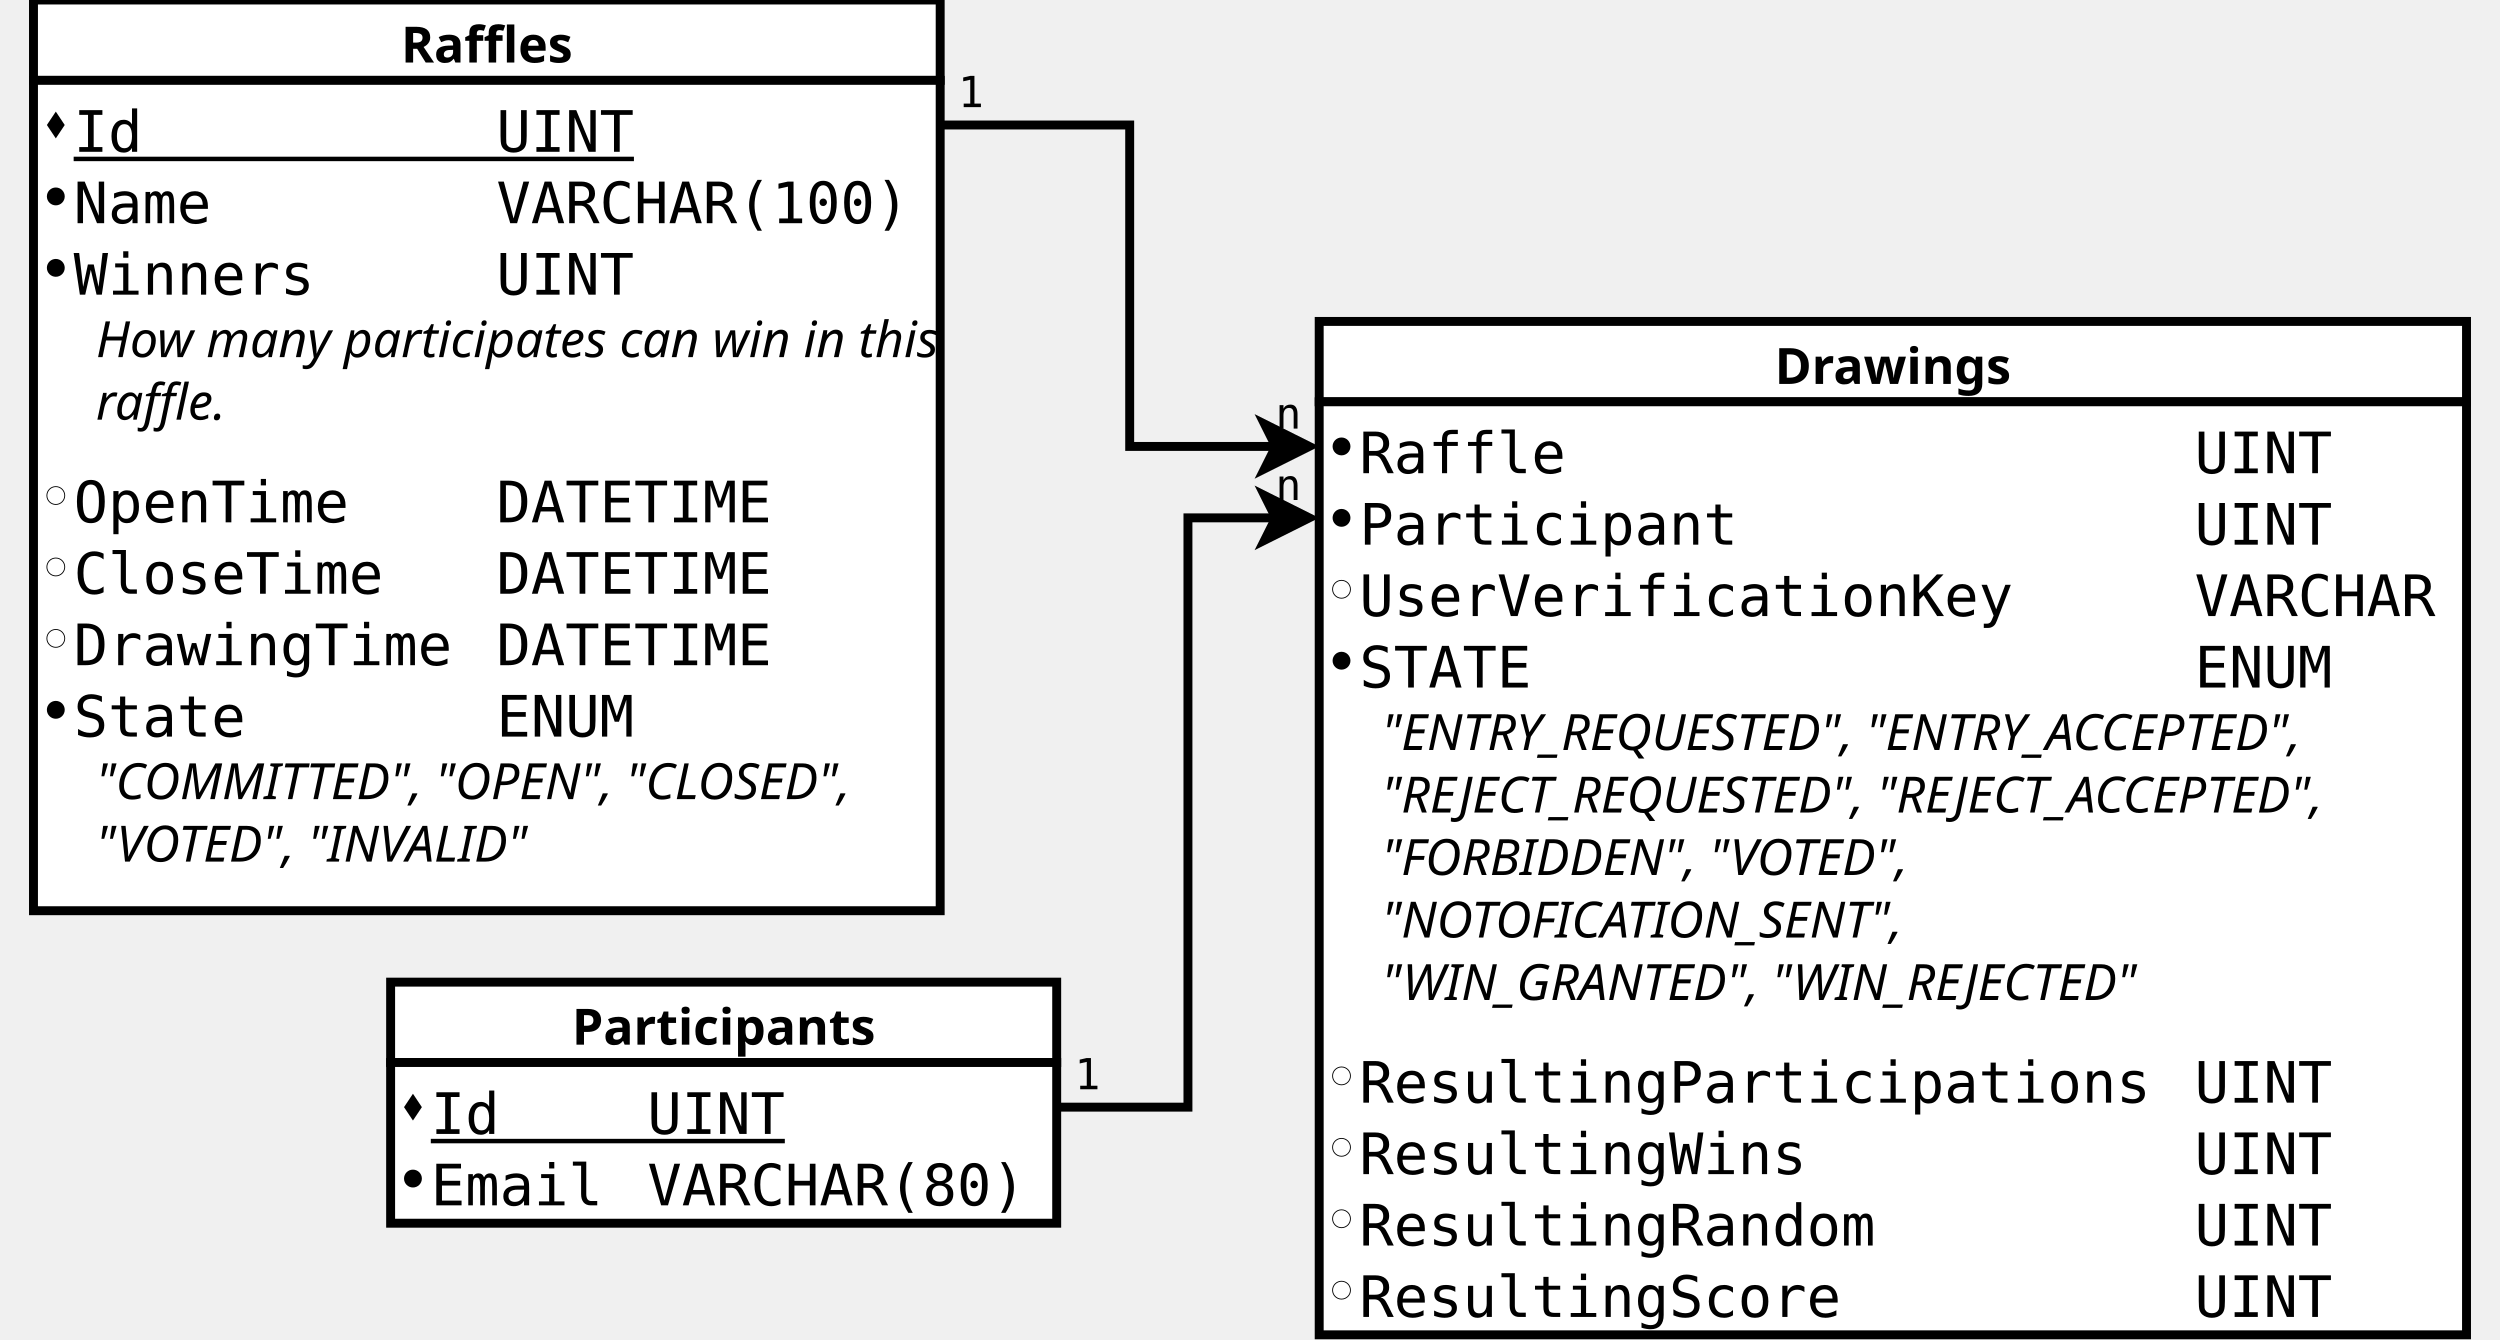
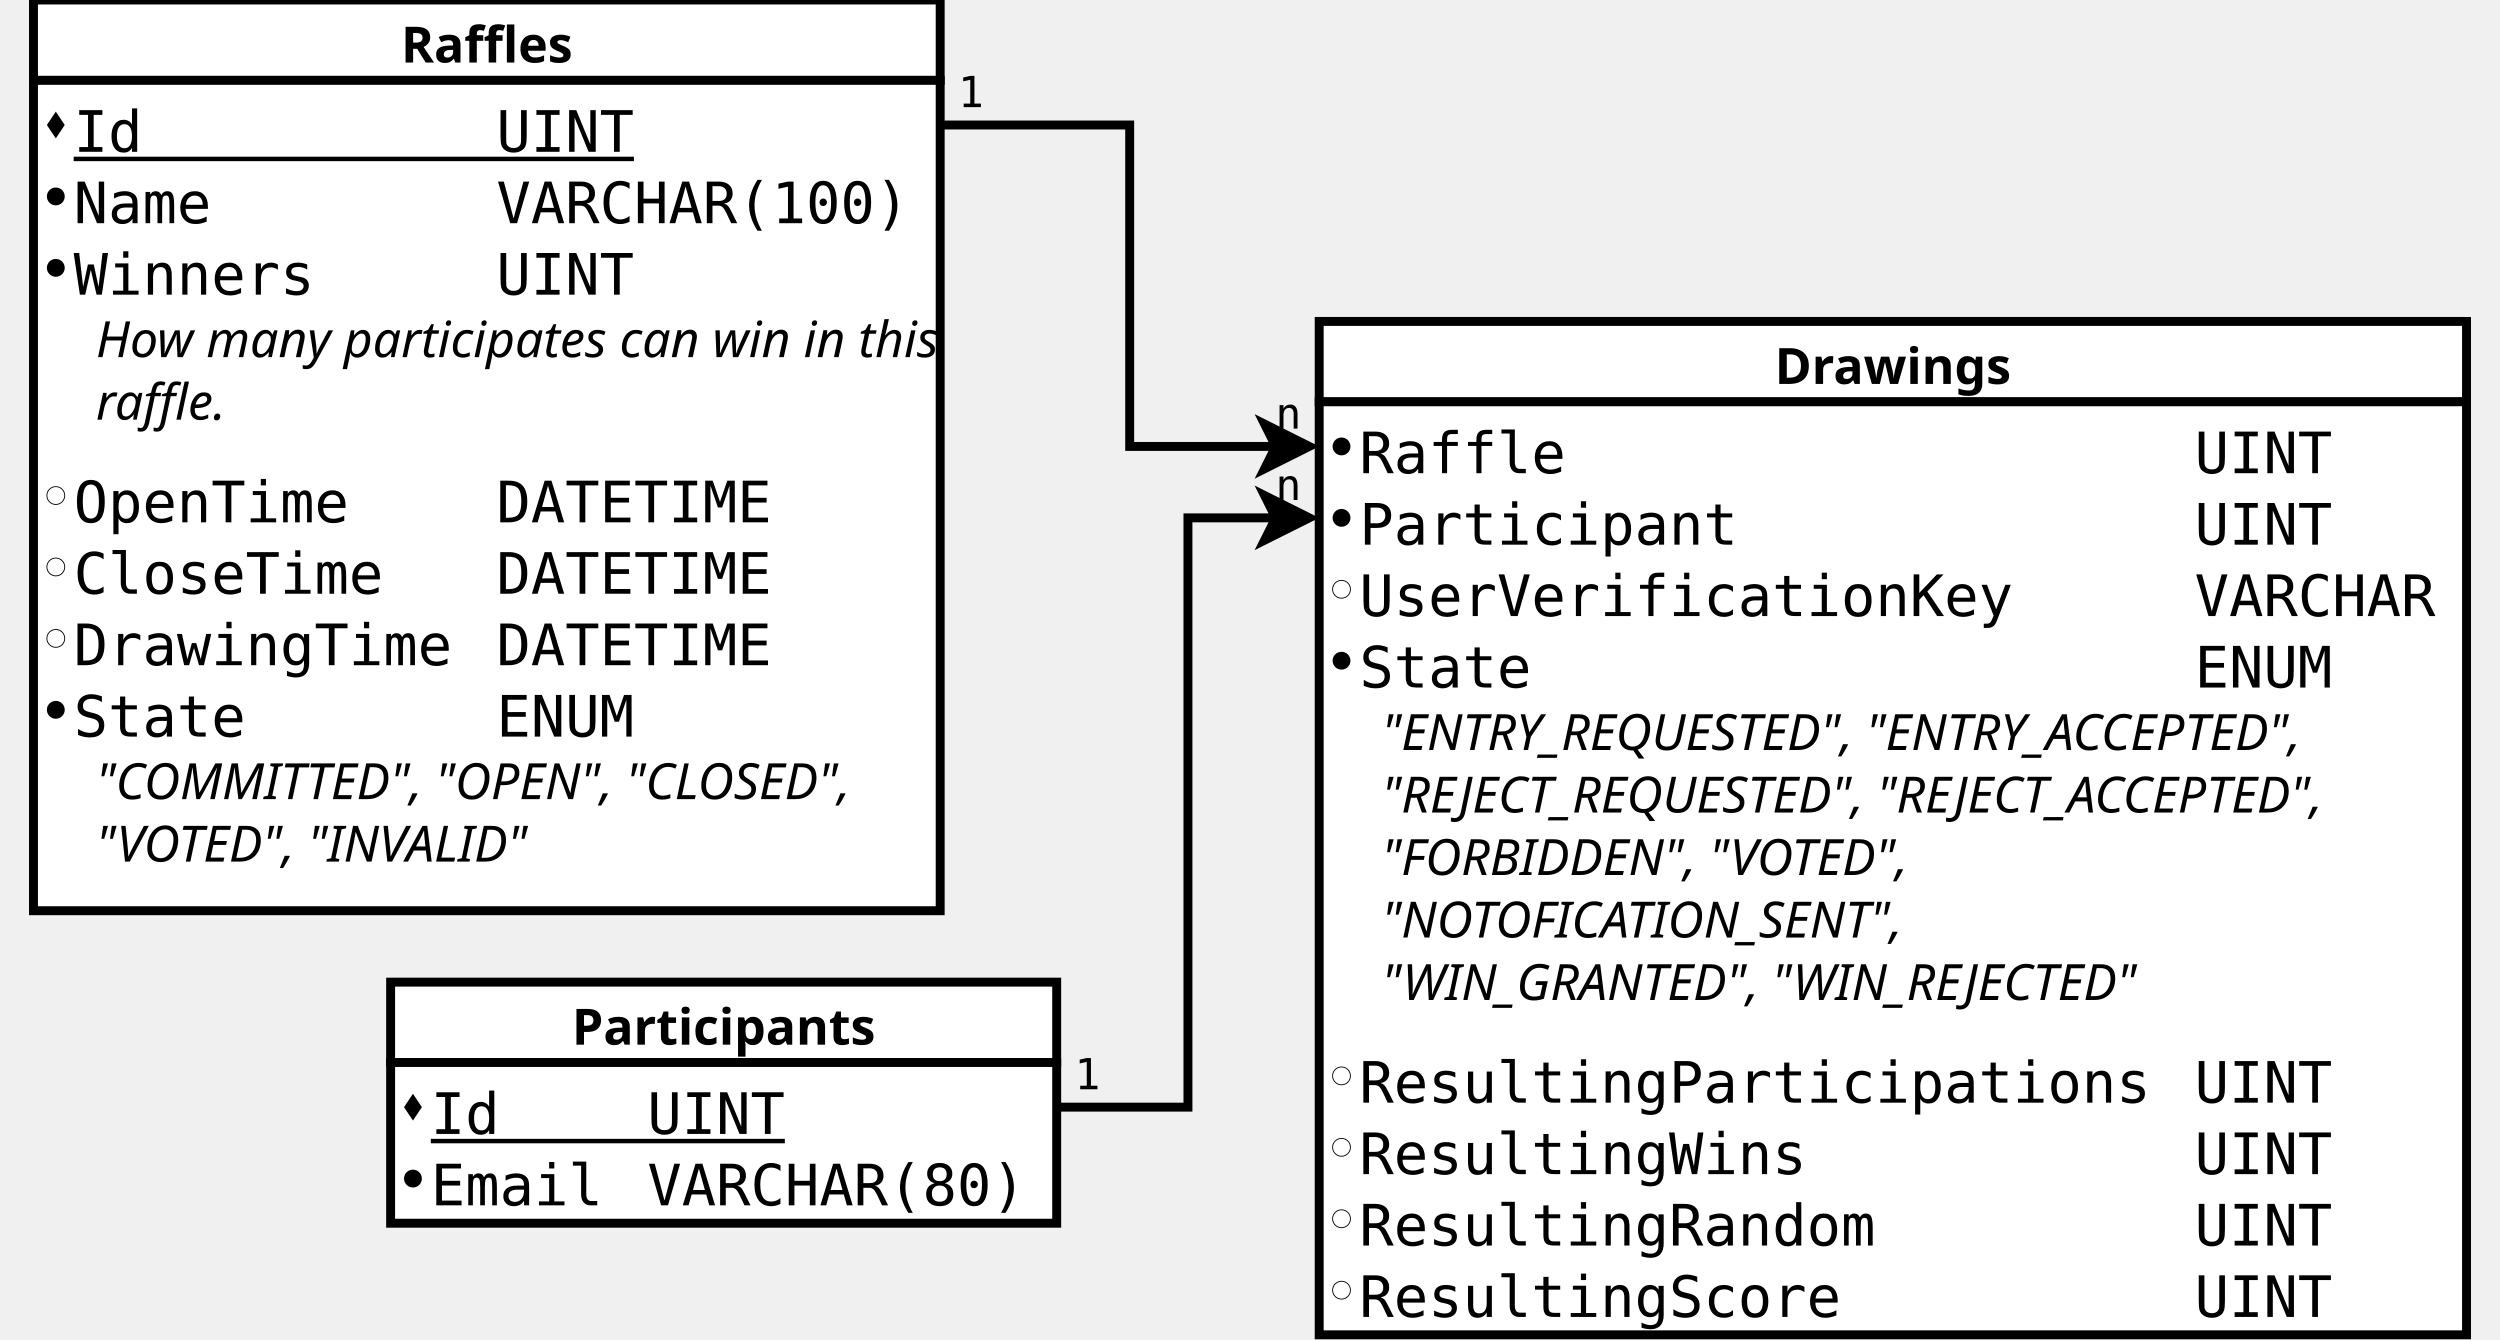
<svg xmlns="http://www.w3.org/2000/svg" width="28cm" height="15cm" viewBox="20 -20 545 300">
  <g>
    <rect style="fill: #ffffff" x="100" y="200" width="149.2" height="18" />
    <rect style="fill: none; fill-opacity:0; stroke-width: 2; stroke: #000000" x="100" y="200" width="149.2" height="18" />
    <text font-size="11.2" style="fill: #000000;text-anchor:middle;font-family:sans-serif;font-style:normal;font-weight:700" x="174.6" y="214">Participants</text>
    <rect style="fill: #ffffff" x="100" y="218" width="149.2" height="36" />
    <rect style="fill: none; fill-opacity:0; stroke-width: 2; stroke: #000000" x="100" y="218" width="149.2" height="36" />
    <polygon style="fill: #000000" points="103,228 105,231 107,228 105,225 " />
    <text font-size="12.8" style="fill: #000000;text-anchor:start;font-family:monospace;font-style:normal;font-weight:normal" x="109" y="234">Id</text>
    <text font-size="12.8" style="fill: #000000;text-anchor:start;font-family:monospace;font-style:normal;font-weight:normal" x="157.5" y="234">UINT</text>
    <line style="fill: none; fill-opacity:0; stroke-width: 1; stroke: #000000" x1="109" y1="235.6" x2="188.3" y2="235.6" />
    <ellipse style="fill: #000000" cx="105" cy="244" rx="2" ry="2" />
    <text font-size="12.8" style="fill: #000000;text-anchor:start;font-family:monospace;font-style:normal;font-weight:normal" x="109" y="250">Email</text>
    <text font-size="12.8" style="fill: #000000;text-anchor:start;font-family:monospace;font-style:normal;font-weight:normal" x="157.5" y="250">VARCHAR(80)</text>
  </g>
  <g>
    <rect style="fill: #ffffff" x="20" y="-20" width="203.1" height="18" />
    <rect style="fill: none; fill-opacity:0; stroke-width: 2; stroke: #000000" x="20" y="-20" width="203.1" height="18" />
    <text font-size="11.2" style="fill: #000000;text-anchor:middle;font-family:sans-serif;font-style:normal;font-weight:700" x="121.55" y="-6">Raffles</text>
    <rect style="fill: #ffffff" x="20" y="-2" width="203.1" height="186" />
    <rect style="fill: none; fill-opacity:0; stroke-width: 2; stroke: #000000" x="20" y="-2" width="203.1" height="186" />
    <polygon style="fill: #000000" points="23,8 25,11 27,8 25,5 " />
    <text font-size="12.8" style="fill: #000000;text-anchor:start;font-family:monospace;font-style:normal;font-weight:normal" x="29" y="14">Id</text>
    <text font-size="12.8" style="fill: #000000;text-anchor:start;font-family:monospace;font-style:normal;font-weight:normal" x="123.7" y="14">UINT</text>
    <line style="fill: none; fill-opacity:0; stroke-width: 1; stroke: #000000" x1="29" y1="15.6" x2="154.5" y2="15.6" />
    <ellipse style="fill: #000000" cx="25" cy="24" rx="2" ry="2" />
    <text font-size="12.8" style="fill: #000000;text-anchor:start;font-family:monospace;font-style:normal;font-weight:normal" x="29" y="30">Name</text>
    <text font-size="12.8" style="fill: #000000;text-anchor:start;font-family:monospace;font-style:normal;font-weight:normal" x="123.7" y="30">VARCHAR(100)</text>
    <ellipse style="fill: #000000" cx="25" cy="40" rx="2" ry="2" />
    <text font-size="12.8" style="fill: #000000;text-anchor:start;font-family:monospace;font-style:normal;font-weight:normal" x="29" y="46">Winners</text>
    <text font-size="12.8" style="fill: #000000;text-anchor:start;font-family:monospace;font-style:normal;font-weight:normal" x="123.7" y="46">UINT</text>
    <text font-size="11.2" style="fill: #000000;text-anchor:start;font-family:sans-serif;font-style:italic;font-weight:normal" x="34" y="60">How many participates can win in this</text>
    <text font-size="11.2" style="fill: #000000;text-anchor:start;font-family:sans-serif;font-style:italic;font-weight:normal" x="34" y="74">raffle.</text>
    <ellipse style="fill: none; fill-opacity:0; stroke-width: 0.2; stroke: #000000" cx="25" cy="91" rx="2" ry="2" />
    <text font-size="12.8" style="fill: #000000;text-anchor:start;font-family:monospace;font-style:normal;font-weight:normal" x="29" y="97">OpenTime</text>
    <text font-size="12.8" style="fill: #000000;text-anchor:start;font-family:monospace;font-style:normal;font-weight:normal" x="123.7" y="97">DATETIME</text>
    <ellipse style="fill: none; fill-opacity:0; stroke-width: 0.2; stroke: #000000" cx="25" cy="107" rx="2" ry="2" />
    <text font-size="12.8" style="fill: #000000;text-anchor:start;font-family:monospace;font-style:normal;font-weight:normal" x="29" y="113">CloseTime</text>
    <text font-size="12.8" style="fill: #000000;text-anchor:start;font-family:monospace;font-style:normal;font-weight:normal" x="123.7" y="113">DATETIME</text>
    <ellipse style="fill: none; fill-opacity:0; stroke-width: 0.2; stroke: #000000" cx="25" cy="123" rx="2" ry="2" />
    <text font-size="12.8" style="fill: #000000;text-anchor:start;font-family:monospace;font-style:normal;font-weight:normal" x="29" y="129">DrawingTime</text>
    <text font-size="12.8" style="fill: #000000;text-anchor:start;font-family:monospace;font-style:normal;font-weight:normal" x="123.7" y="129">DATETIME</text>
    <ellipse style="fill: #000000" cx="25" cy="139" rx="2" ry="2" />
    <text font-size="12.8" style="fill: #000000;text-anchor:start;font-family:monospace;font-style:normal;font-weight:normal" x="29" y="145">State</text>
    <text font-size="12.8" style="fill: #000000;text-anchor:start;font-family:monospace;font-style:normal;font-weight:normal" x="123.7" y="145">ENUM</text>
    <text font-size="11.2" style="fill: #000000;text-anchor:start;font-family:sans-serif;font-style:italic;font-weight:normal" x="34" y="159">"COMMITTED", "OPEN", "CLOSED",</text>
    <text font-size="11.2" style="fill: #000000;text-anchor:start;font-family:sans-serif;font-style:italic;font-weight:normal" x="34" y="173">"VOTED", "INVALID"</text>
  </g>
  <g>
    <rect style="fill: #ffffff" x="308" y="52" width="257" height="18" />
    <rect style="fill: none; fill-opacity:0; stroke-width: 2; stroke: #000000" x="308" y="52" width="257" height="18" />
    <text font-size="11.2" style="fill: #000000;text-anchor:middle;font-family:sans-serif;font-style:normal;font-weight:700" x="436.5" y="66">Drawings</text>
    <rect style="fill: #ffffff" x="308" y="70" width="257" height="209" />
    <rect style="fill: none; fill-opacity:0; stroke-width: 2; stroke: #000000" x="308" y="70" width="257" height="209" />
    <ellipse style="fill: #000000" cx="313" cy="80" rx="2" ry="2" />
    <text font-size="12.8" style="fill: #000000;text-anchor:start;font-family:monospace;font-style:normal;font-weight:normal" x="317" y="86">Raffle</text>
    <text font-size="12.8" style="fill: #000000;text-anchor:start;font-family:monospace;font-style:normal;font-weight:normal" x="504.1" y="86">UINT</text>
    <ellipse style="fill: #000000" cx="313" cy="96" rx="2" ry="2" />
    <text font-size="12.8" style="fill: #000000;text-anchor:start;font-family:monospace;font-style:normal;font-weight:normal" x="317" y="102">Participant</text>
    <text font-size="12.8" style="fill: #000000;text-anchor:start;font-family:monospace;font-style:normal;font-weight:normal" x="504.1" y="102">UINT</text>
    <ellipse style="fill: none; fill-opacity:0; stroke-width: 0.2; stroke: #000000" cx="313" cy="112" rx="2" ry="2" />
    <text font-size="12.8" style="fill: #000000;text-anchor:start;font-family:monospace;font-style:normal;font-weight:normal" x="317" y="118">UserVerificationKey</text>
    <text font-size="12.8" style="fill: #000000;text-anchor:start;font-family:monospace;font-style:normal;font-weight:normal" x="504.1" y="118">VARCHAR</text>
    <ellipse style="fill: #000000" cx="313" cy="128" rx="2" ry="2" />
-     <text font-size="12.8" style="fill: #000000;text-anchor:start;font-family:monospace;font-style:normal;font-weight:normal" x="317" y="134">STATE</text>
+     <text font-size="12.8" style="fill: #000000;text-anchor:start;font-family:monospace;font-style:normal;font-weight:normal" x="317" y="134">State</text>
    <text font-size="12.8" style="fill: #000000;text-anchor:start;font-family:monospace;font-style:normal;font-weight:normal" x="504.1" y="134">ENUM</text>
    <text font-size="11.2" style="fill: #000000;text-anchor:start;font-family:sans-serif;font-style:italic;font-weight:normal" x="322" y="148">"ENTRY_REQUESTED", "ENTRY_ACCEPTED",</text>
    <text font-size="11.2" style="fill: #000000;text-anchor:start;font-family:sans-serif;font-style:italic;font-weight:normal" x="322" y="162">"REJECT_REQUESTED", "REJECT_ACCEPTED",</text>
    <text font-size="11.2" style="fill: #000000;text-anchor:start;font-family:sans-serif;font-style:italic;font-weight:normal" x="322" y="176">"FORBIDDEN", "VOTED",</text>
    <text font-size="11.2" style="fill: #000000;text-anchor:start;font-family:sans-serif;font-style:italic;font-weight:normal" x="322" y="190">"NOTOFICATION_SENT",</text>
    <text font-size="11.2" style="fill: #000000;text-anchor:start;font-family:sans-serif;font-style:italic;font-weight:normal" x="322" y="204">"WIN_GRANTED", "WIN_REJECTED"</text>
    <ellipse style="fill: none; fill-opacity:0; stroke-width: 0.2; stroke: #000000" cx="313" cy="221" rx="2" ry="2" />
    <text font-size="12.8" style="fill: #000000;text-anchor:start;font-family:monospace;font-style:normal;font-weight:normal" x="317" y="227">ResultingParticipations</text>
    <text font-size="12.8" style="fill: #000000;text-anchor:start;font-family:monospace;font-style:normal;font-weight:normal" x="504.1" y="227">UINT</text>
    <ellipse style="fill: none; fill-opacity:0; stroke-width: 0.2; stroke: #000000" cx="313" cy="237" rx="2" ry="2" />
    <text font-size="12.8" style="fill: #000000;text-anchor:start;font-family:monospace;font-style:normal;font-weight:normal" x="317" y="243">ResultingWins</text>
    <text font-size="12.8" style="fill: #000000;text-anchor:start;font-family:monospace;font-style:normal;font-weight:normal" x="504.1" y="243">UINT</text>
    <ellipse style="fill: none; fill-opacity:0; stroke-width: 0.2; stroke: #000000" cx="313" cy="253" rx="2" ry="2" />
    <text font-size="12.8" style="fill: #000000;text-anchor:start;font-family:monospace;font-style:normal;font-weight:normal" x="317" y="259">ResultingRandom</text>
    <text font-size="12.8" style="fill: #000000;text-anchor:start;font-family:monospace;font-style:normal;font-weight:normal" x="504.1" y="259">UINT</text>
    <ellipse style="fill: none; fill-opacity:0; stroke-width: 0.2; stroke: #000000" cx="313" cy="269" rx="2" ry="2" />
    <text font-size="12.8" style="fill: #000000;text-anchor:start;font-family:monospace;font-style:normal;font-weight:normal" x="317" y="275">ResultingScore</text>
    <text font-size="12.8" style="fill: #000000;text-anchor:start;font-family:monospace;font-style:normal;font-weight:normal" x="504.1" y="275">UINT</text>
  </g>
  <g>
    <polyline style="fill: none; fill-opacity:0; stroke-width: 2; stroke: #000000" points="249.2,228 278.6,228 278.6,96 298.264,96 " />
    <polygon style="fill: #000000" points="305.764,96 295.764,101 298.264,96 295.764,91 " />
    <polygon style="fill: none; fill-opacity:0; stroke-width: 2; stroke: #000000" points="305.764,96 295.764,101 298.264,96 295.764,91 " />
    <text font-size="9.6" style="fill: #000000;text-anchor:start;font-family:monospace;font-style:normal;font-weight:normal" x="253.2" y="224">1</text>
    <text font-size="9.6" style="fill: #000000;text-anchor:end;font-family:monospace;font-style:normal;font-weight:normal" x="304" y="92">n</text>
  </g>
  <g>
    <polyline style="fill: none; fill-opacity:0; stroke-width: 2; stroke: #000000" points="223.1,8 265.55,8 265.55,80 298.264,80 " />
    <polygon style="fill: #000000" points="305.764,80 295.764,85 298.264,80 295.764,75 " />
    <polygon style="fill: none; fill-opacity:0; stroke-width: 2; stroke: #000000" points="305.764,80 295.764,85 298.264,80 295.764,75 " />
    <text font-size="9.6" style="fill: #000000;text-anchor:start;font-family:monospace;font-style:normal;font-weight:normal" x="227.1" y="4">1</text>
    <text font-size="9.6" style="fill: #000000;text-anchor:end;font-family:monospace;font-style:normal;font-weight:normal" x="304" y="76">n</text>
  </g>
</svg>
